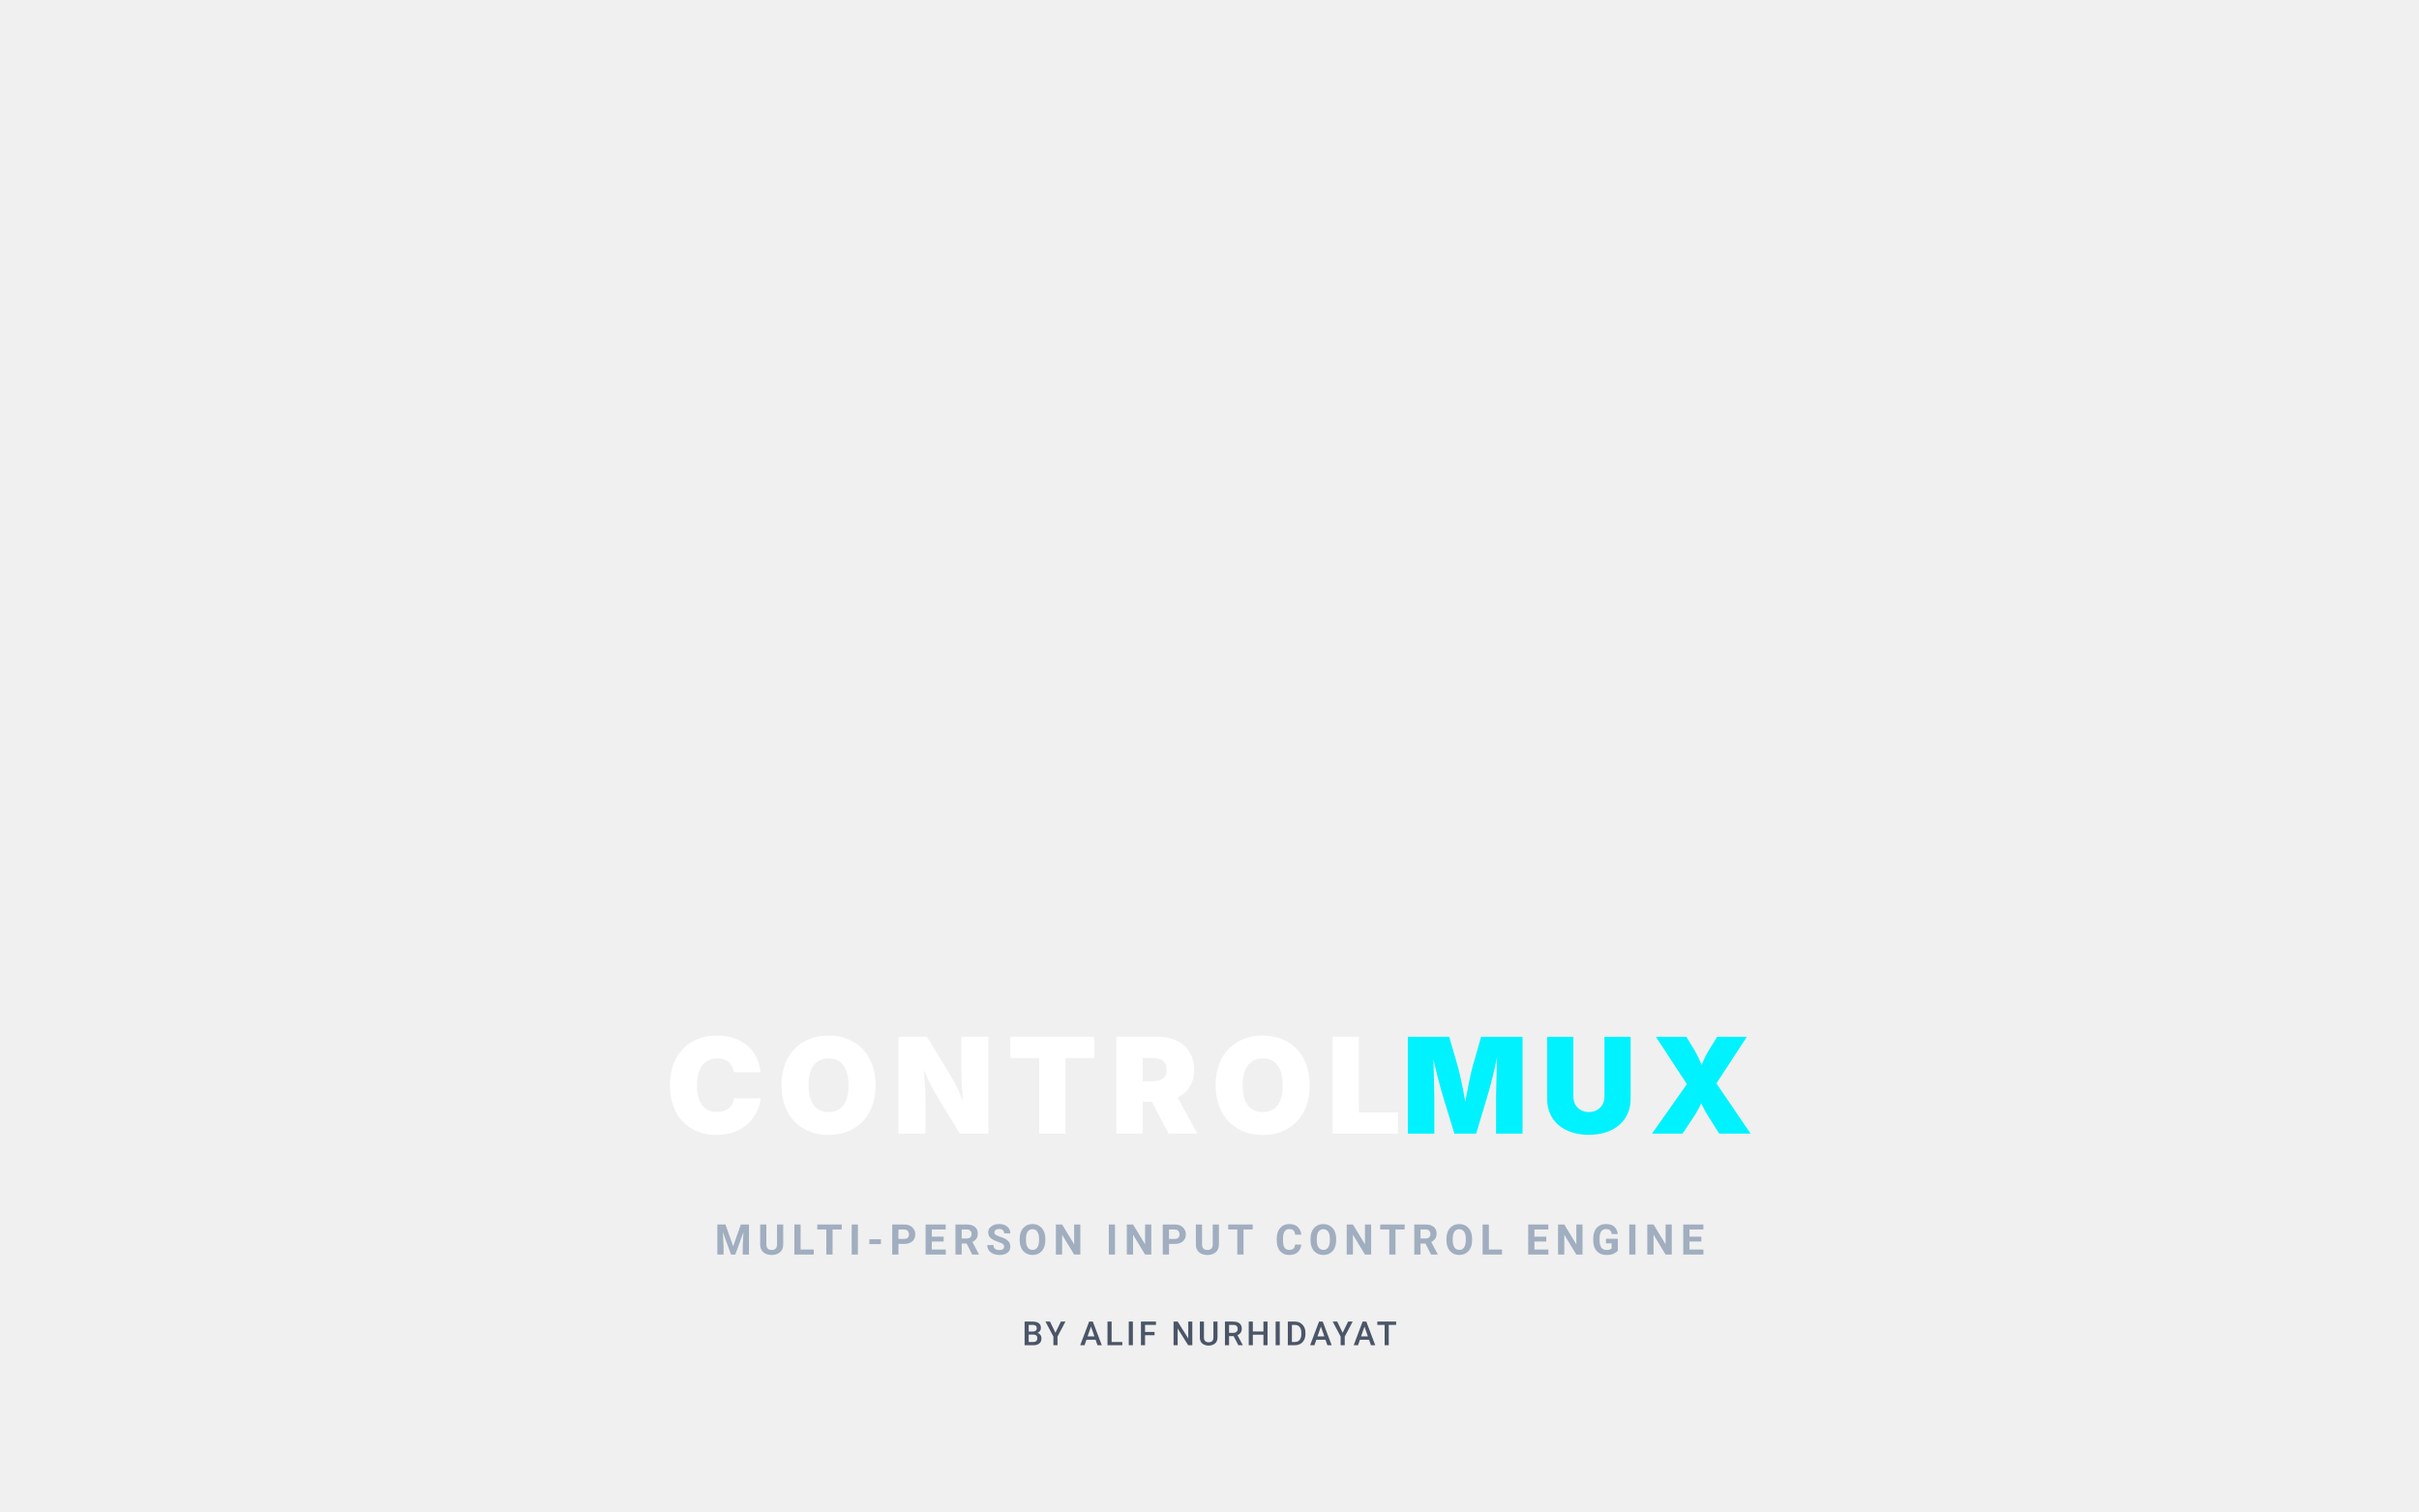
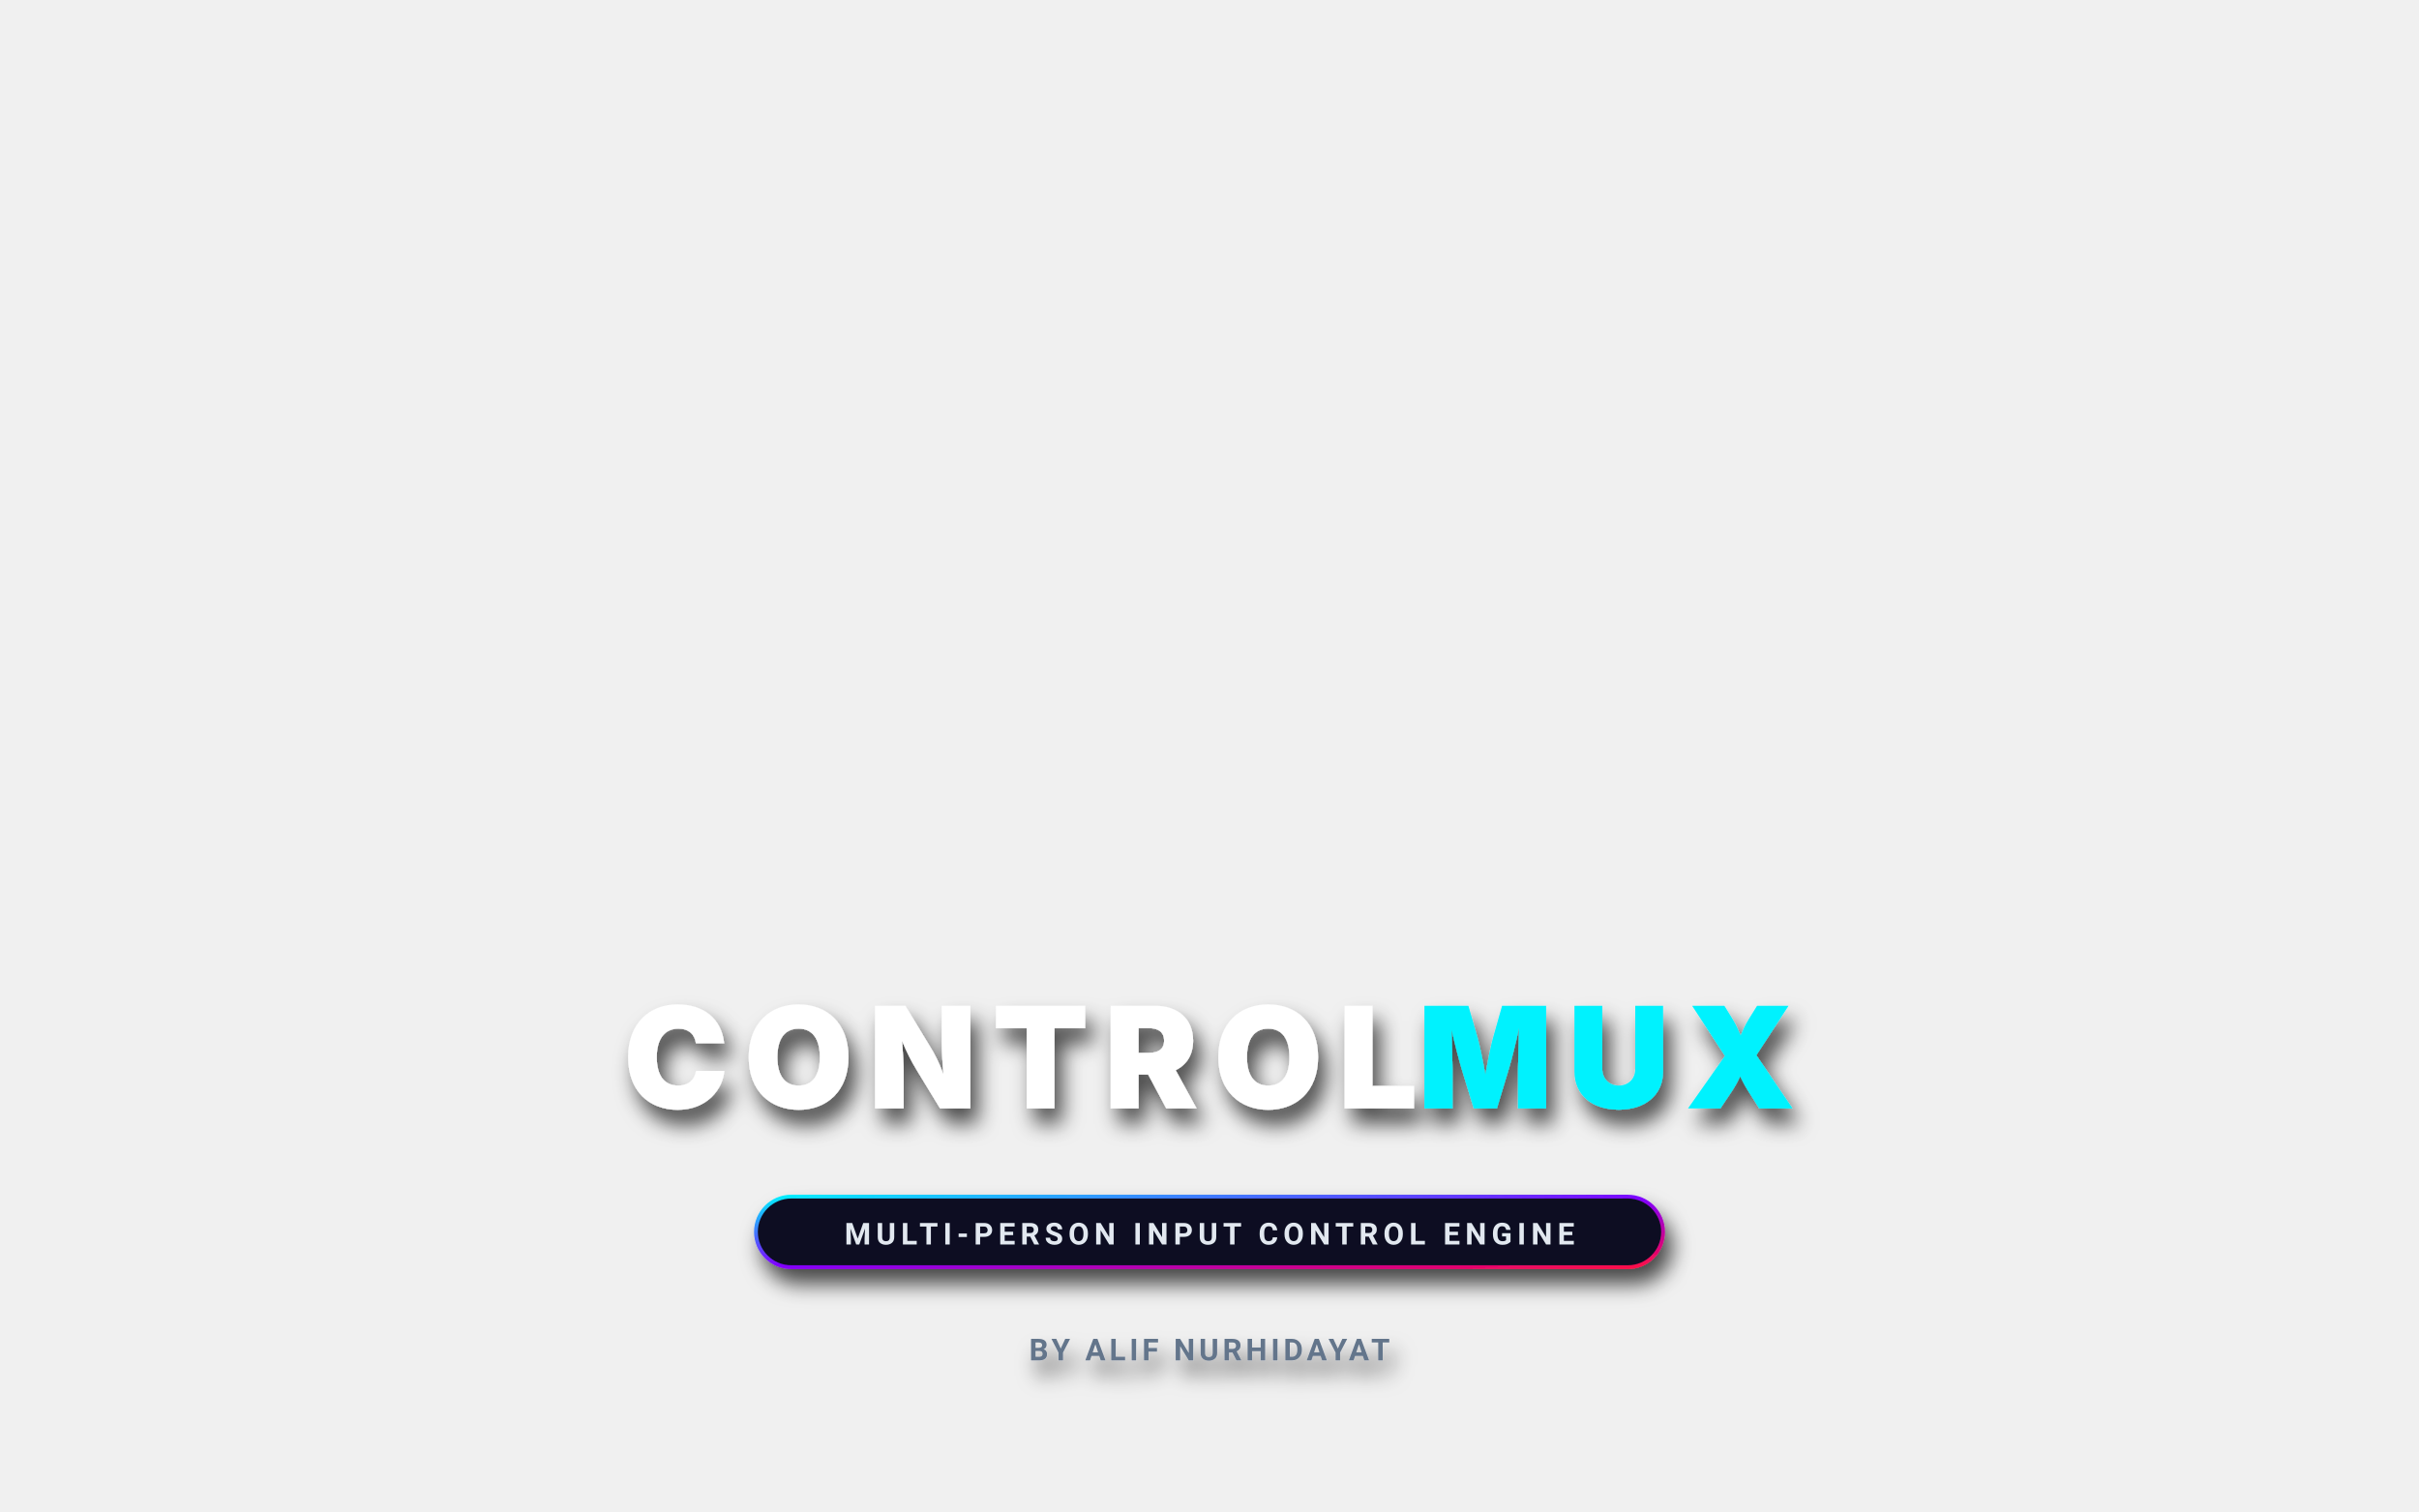
- <svg xmlns="http://www.w3.org/2000/svg" viewBox="0 0 800 500" width="100%" height="100%">
-   <g id="layer-05-typography">
-     <text x="400" y="375" font-family="'Segoe UI', 'Outfit', 'Inter', sans-serif" font-size="44" font-weight="900" letter-spacing="4" fill="#ffffff" text-anchor="middle">
+ <svg xmlns="http://www.w3.org/2000/svg" viewBox="0 0 960 600" width="100%" height="100%">
+   <defs>
+     <filter id="drop-shadow" x="-30%" y="-30%" width="160%" height="160%">
+       <feDropShadow dx="3" dy="6" stdDeviation="4" flood-color="#000000" flood-opacity="0.7" />
+     </filter>
+     <linearGradient id="core-grad" x1="0%" y1="0%" x2="100%" y2="100%">
+       <stop offset="0%" stop-color="#00F2FE" />
+       <stop offset="50%" stop-color="#7F00FF" />
+       <stop offset="100%" stop-color="#FF0844" />
+     </linearGradient>
+   </defs>
+   <g id="layer-05-typography" filter="url(#drop-shadow)">
+     <text x="480" y="440" font-family="'Segoe UI', 'Outfit', 'Inter', sans-serif" font-size="56" font-weight="900" letter-spacing="6" fill="#ffffff" text-anchor="middle">
      CONTROL<tspan fill="#00F2FE">MUX</tspan>
    </text>
-     <text x="400" y="415" font-family="'Segoe UI', Roboto, sans-serif" font-size="14" font-weight="600" letter-spacing="2" fill="#a0aec0" text-anchor="middle">
+     <rect x="300" y="475" width="360" height="28" rx="14" fill="#0d1124" stroke="url(#core-grad)" stroke-width="1.5" />
+     <text x="480" y="494" font-family="'Segoe UI', Roboto, sans-serif" font-size="12" font-weight="700" letter-spacing="2" fill="#e2e8f0" text-anchor="middle">
      MULTI-PERSON INPUT CONTROL ENGINE
    </text>
-     <text x="400" y="445" font-family="'Segoe UI', Roboto, sans-serif" font-size="11" font-weight="500" letter-spacing="1" fill="#4a5568" text-anchor="middle">
+     <text x="480" y="540" font-family="'Segoe UI', Roboto, sans-serif" font-size="12" font-weight="600" letter-spacing="1.5" fill="#64748b" text-anchor="middle">
      BY ALIF NURHIDAYAT
    </text>
  </g>
</svg>
